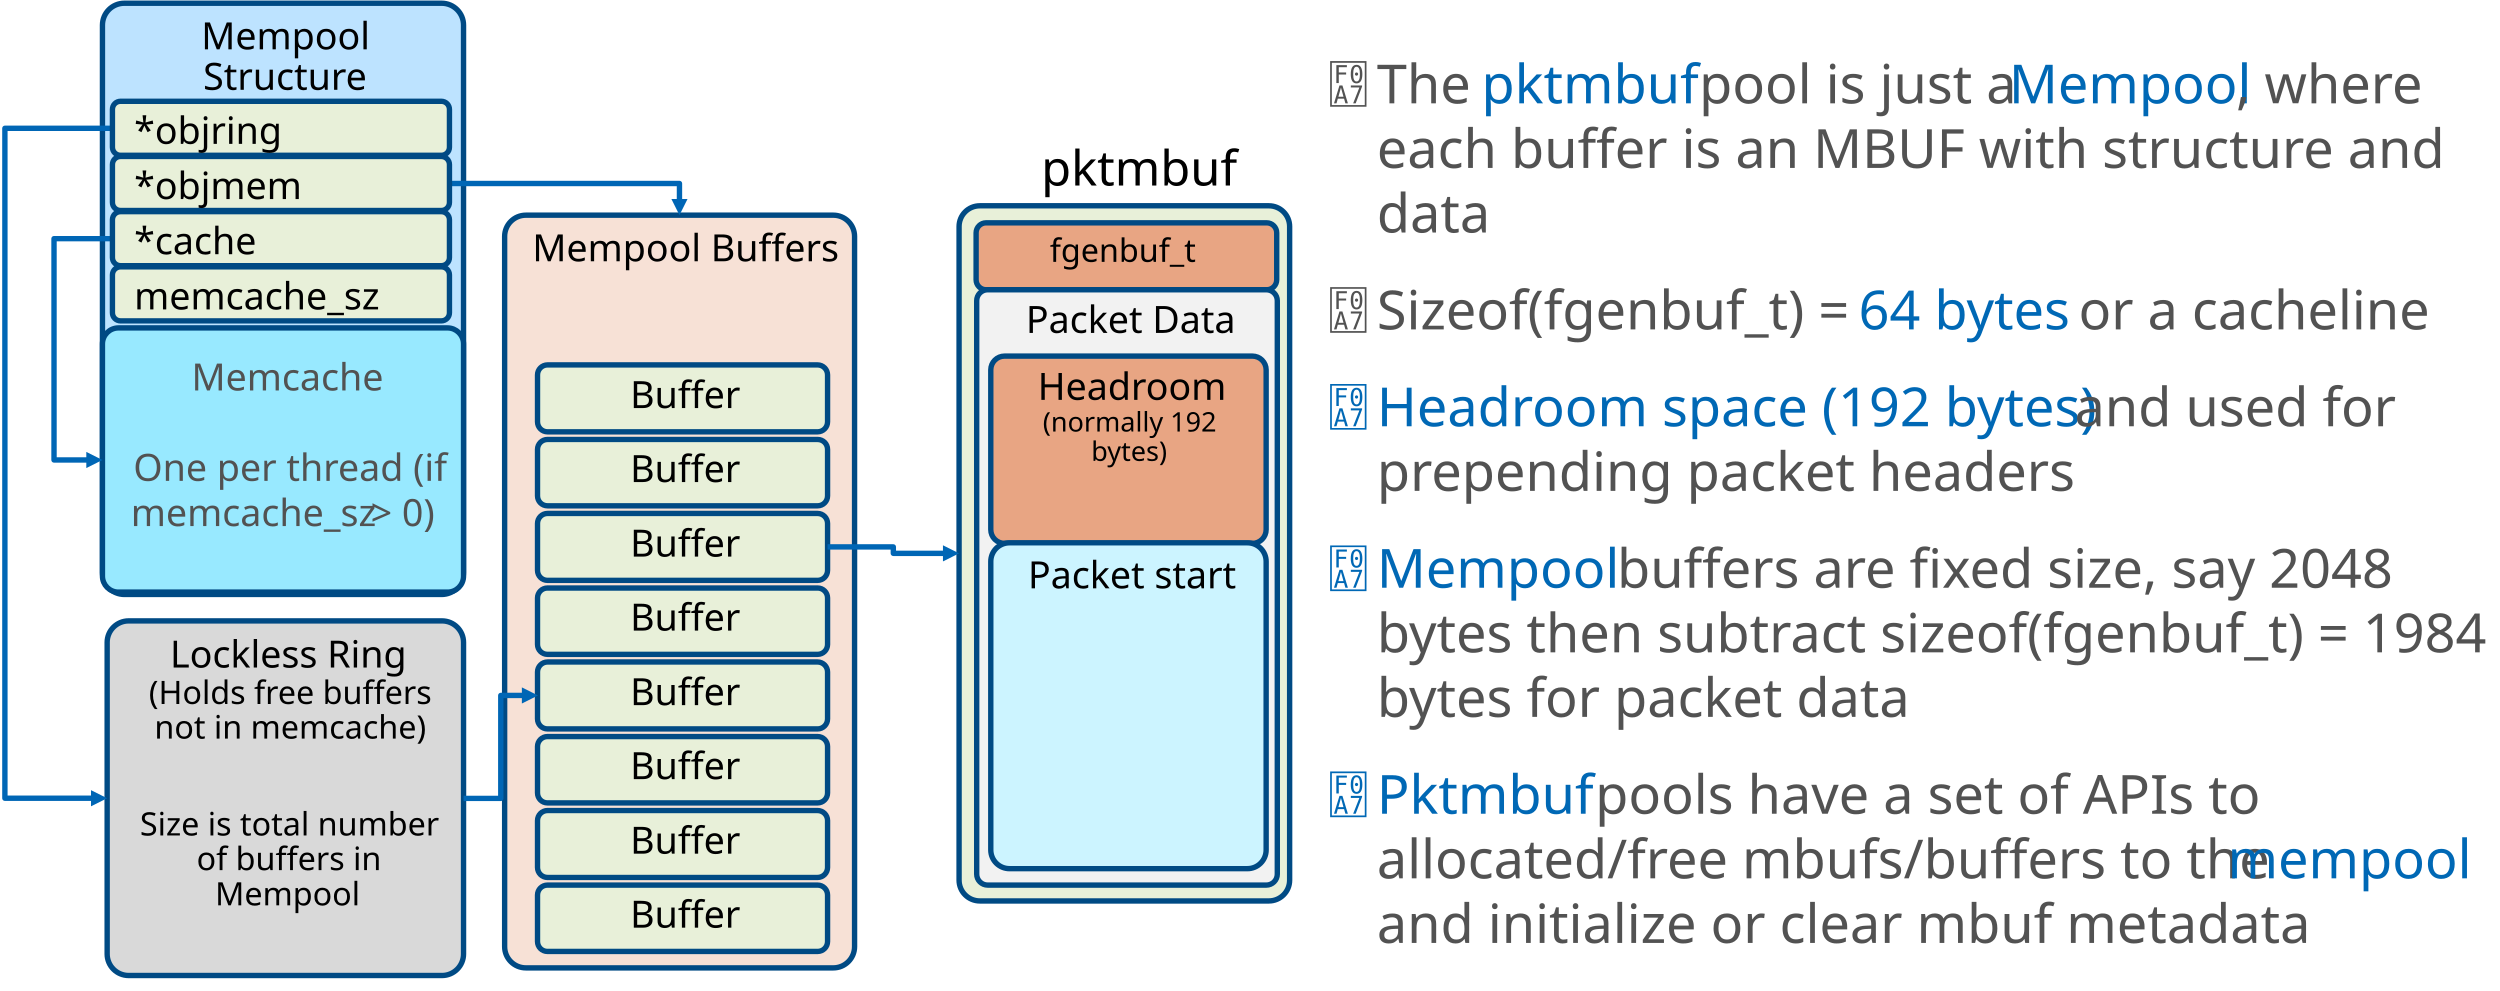
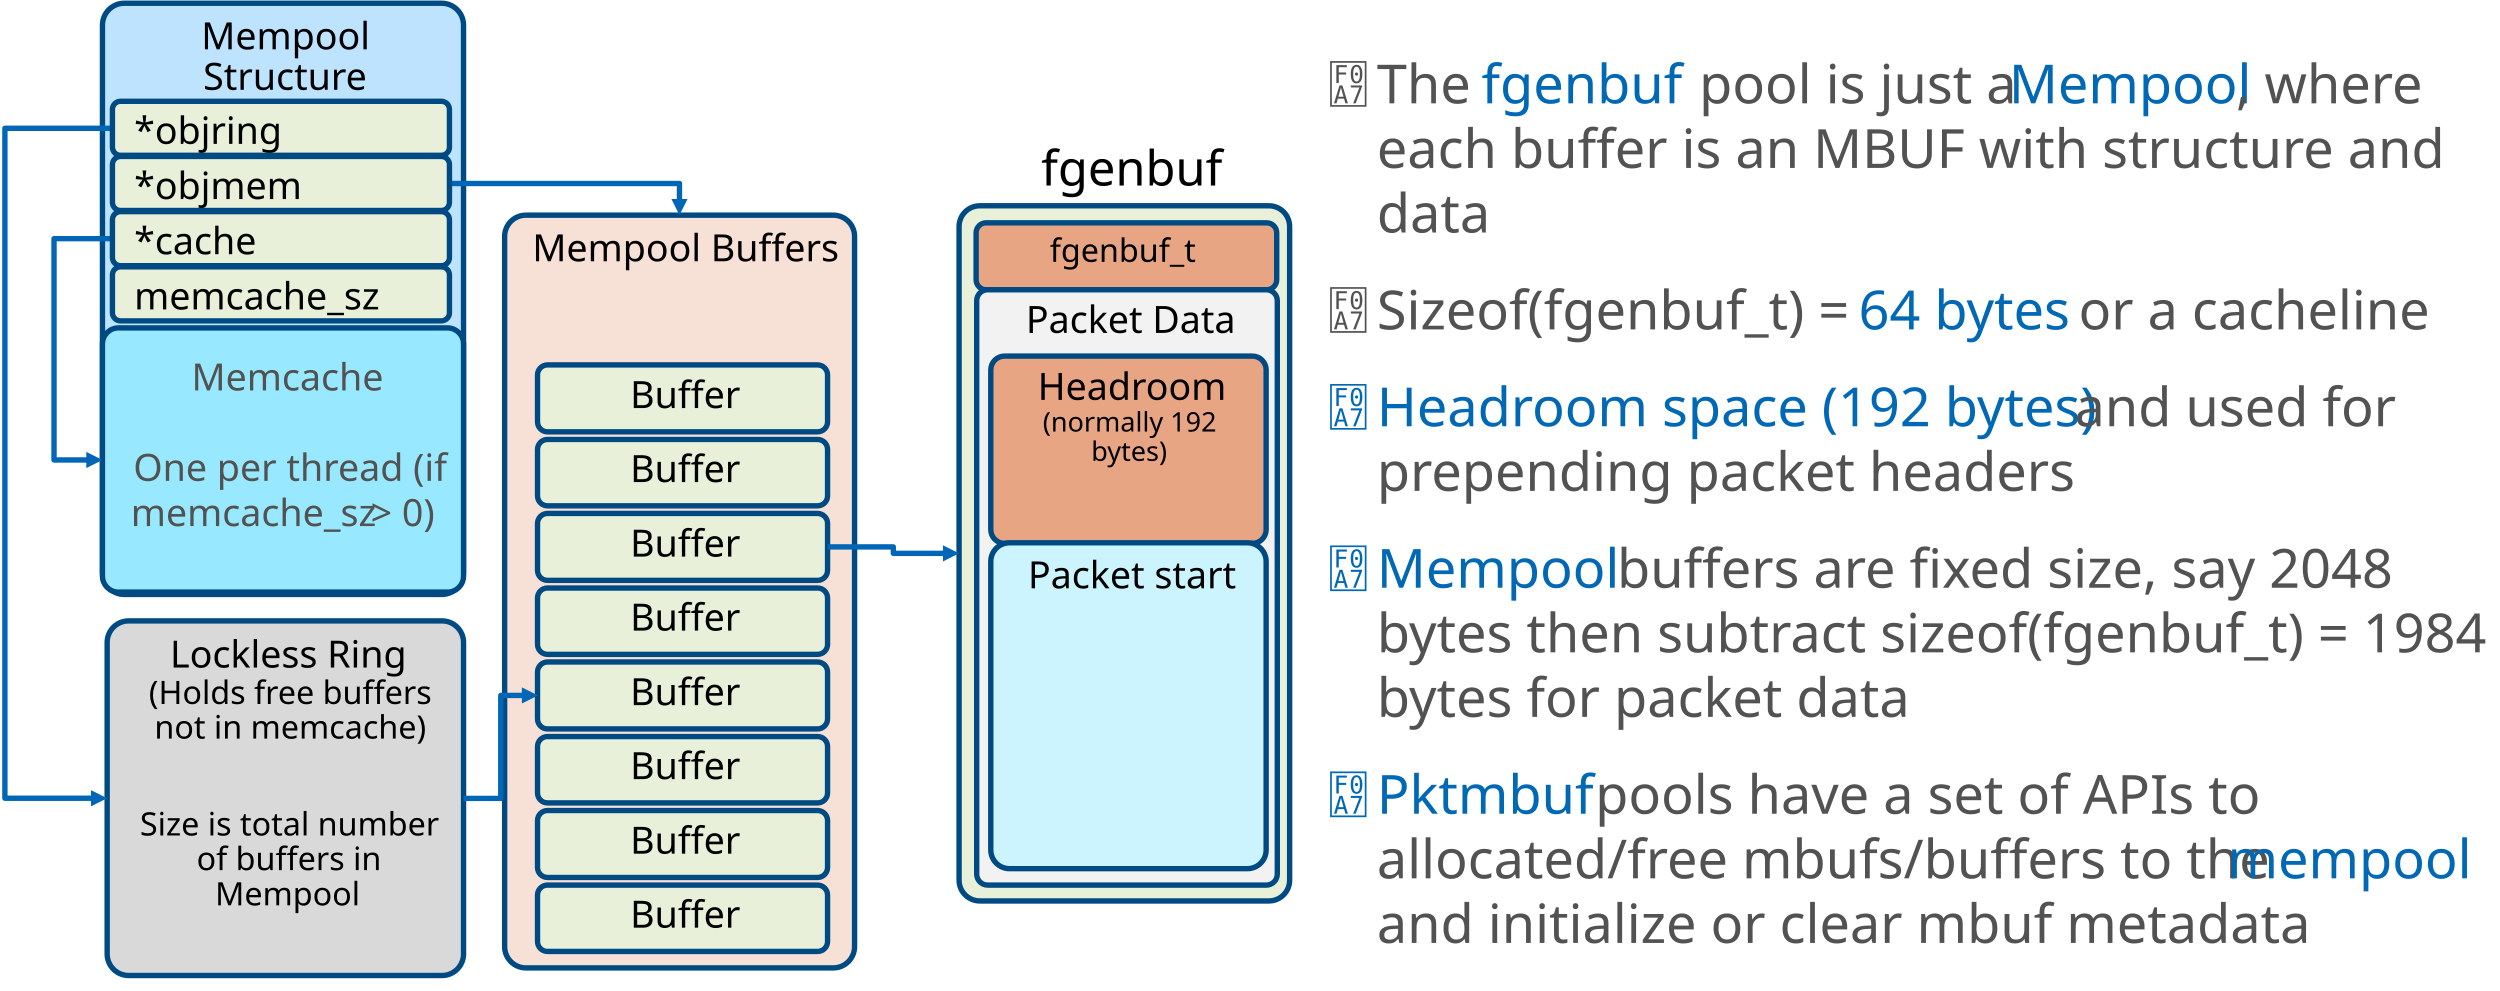
<svg xmlns="http://www.w3.org/2000/svg" width="4258" height="1687" overflow="hidden">
  <defs>
    <clipPath id="clip0">
      <rect x="45" y="568" width="4258" height="1687" />
    </clipPath>
  </defs>
  <g clip-path="url(#clip0)" transform="translate(-45 -568)">
    <text fill="#525252" fill-opacity="1" font-family="Wingdings,Wingdings_MSFontService,sans-serif" font-style="normal" font-variant="normal" font-weight="400" font-stretch="normal" font-size="92" text-anchor="start" direction="ltr" writing-mode="lr-tb" unicode-bidi="normal" text-decoration="none" transform="matrix(1 0 0 1 2307.57 744)"><tspan fill="#525252" fill-opacity="1" font-family="Intel Clear Light,Intel Clear Light_MSFontService,sans-serif" font-style="normal" font-variant="normal" font-weight="300" font-stretch="normal" font-size="92" text-anchor="start" direction="ltr" writing-mode="lr-tb" unicode-bidi="normal" text-decoration="none" x="82.5" y="0">The </tspan>
-       <tspan fill="#0068B5" fill-opacity="1" font-family="Intel Clear Light,Intel Clear Light_MSFontService,sans-serif" font-style="normal" font-variant="normal" font-weight="300" font-stretch="normal" font-size="92" text-anchor="start" direction="ltr" writing-mode="lr-tb" unicode-bidi="normal" text-decoration="none" x="260.677" y="0">pktmbuf</tspan>
+       <tspan fill="#0068B5" fill-opacity="1" font-family="Intel Clear Light,Intel Clear Light_MSFontService,sans-serif" font-style="normal" font-variant="normal" font-weight="300" font-stretch="normal" font-size="92" text-anchor="start" direction="ltr" writing-mode="lr-tb" unicode-bidi="normal" text-decoration="none" x="260.677" y="0">fgenbuf</tspan>
      <tspan fill="#525252" fill-opacity="1" font-family="Intel Clear Light,Intel Clear Light_MSFontService,sans-serif" font-style="normal" font-variant="normal" font-weight="300" font-stretch="normal" font-size="92" text-anchor="start" direction="ltr" writing-mode="lr-tb" unicode-bidi="normal" text-decoration="none" x="631.354" y="0">pool is just a </tspan>
      <tspan fill="#0068B5" fill-opacity="1" font-family="Intel Clear Light,Intel Clear Light_MSFontService,sans-serif" font-style="normal" font-variant="normal" font-weight="300" font-stretch="normal" font-size="92" text-anchor="start" direction="ltr" writing-mode="lr-tb" unicode-bidi="normal" text-decoration="none" x="1159.01" y="0">Mempool</tspan>
      <tspan fill="#525252" fill-opacity="1" font-family="Intel Clear Light,Intel Clear Light_MSFontService,sans-serif" font-style="normal" font-variant="normal" font-weight="300" font-stretch="normal" font-size="92" text-anchor="start" direction="ltr" writing-mode="lr-tb" unicode-bidi="normal" text-decoration="none" x="1545.73" y="0">, where </tspan>
      <tspan fill="#525252" fill-opacity="1" font-family="Intel Clear Light,Intel Clear Light_MSFontService,sans-serif" font-style="normal" font-variant="normal" font-weight="300" font-stretch="normal" font-size="92" text-anchor="start" direction="ltr" writing-mode="lr-tb" unicode-bidi="normal" text-decoration="none" x="82.5" y="110">each buffer is an MBUF with structure and </tspan>
      <tspan fill="#525252" fill-opacity="1" font-family="Intel Clear Light,Intel Clear Light_MSFontService,sans-serif" font-style="normal" font-variant="normal" font-weight="300" font-stretch="normal" font-size="92" text-anchor="start" direction="ltr" writing-mode="lr-tb" unicode-bidi="normal" text-decoration="none" x="82.5" y="220">data</tspan>
      <tspan fill="#525252" fill-opacity="1" font-family="Wingdings,Wingdings_MSFontService,sans-serif" font-style="normal" font-variant="normal" font-weight="400" font-stretch="normal" font-size="92" text-anchor="start" direction="ltr" writing-mode="lr-tb" unicode-bidi="normal" text-decoration="none" x="0" y="385"></tspan>
      <tspan fill="#525252" fill-opacity="1" font-family="Intel Clear Light,Intel Clear Light_MSFontService,sans-serif" font-style="normal" font-variant="normal" font-weight="300" font-stretch="normal" font-size="92" text-anchor="start" direction="ltr" writing-mode="lr-tb" unicode-bidi="normal" text-decoration="none" x="82.5" y="385">Sizeof(fgenbuf_t) = </tspan>
      <tspan fill="#0068B5" fill-opacity="1" font-family="Intel Clear Light,Intel Clear Light_MSFontService,sans-serif" font-style="normal" font-variant="normal" font-weight="300" font-stretch="normal" font-size="92" text-anchor="start" direction="ltr" writing-mode="lr-tb" unicode-bidi="normal" text-decoration="none" x="902.917" y="385">64 bytes </tspan>
      <tspan fill="#525252" fill-opacity="1" font-family="Intel Clear Light,Intel Clear Light_MSFontService,sans-serif" font-style="normal" font-variant="normal" font-weight="300" font-stretch="normal" font-size="92" text-anchor="start" direction="ltr" writing-mode="lr-tb" unicode-bidi="normal" text-decoration="none" x="1277.6" y="385">or a cacheline</tspan>
      <tspan fill="#0068B5" fill-opacity="1" font-family="Wingdings,Wingdings_MSFontService,sans-serif" font-style="normal" font-variant="normal" font-weight="400" font-stretch="normal" font-size="92" text-anchor="start" direction="ltr" writing-mode="lr-tb" unicode-bidi="normal" text-decoration="none" x="0" y="550"></tspan>
      <tspan fill="#0068B5" fill-opacity="1" font-family="Intel Clear Light,Intel Clear Light_MSFontService,sans-serif" font-style="normal" font-variant="normal" font-weight="300" font-stretch="normal" font-size="92" text-anchor="start" direction="ltr" writing-mode="lr-tb" unicode-bidi="normal" text-decoration="none" x="82.5" y="550">Headroom space (192 bytes)</tspan>
      <tspan fill="#525252" fill-opacity="1" font-family="Intel Clear Light,Intel Clear Light_MSFontService,sans-serif" font-style="normal" font-variant="normal" font-weight="300" font-stretch="normal" font-size="92" text-anchor="start" direction="ltr" writing-mode="lr-tb" unicode-bidi="normal" text-decoration="none" x="1270.73" y="550">and used for </tspan>
      <tspan fill="#525252" fill-opacity="1" font-family="Intel Clear Light,Intel Clear Light_MSFontService,sans-serif" font-style="normal" font-variant="normal" font-weight="300" font-stretch="normal" font-size="92" text-anchor="start" direction="ltr" writing-mode="lr-tb" unicode-bidi="normal" text-decoration="none" x="82.5" y="660">prepending packet headers</tspan>
      <tspan fill="#0068B5" fill-opacity="1" font-family="Wingdings,Wingdings_MSFontService,sans-serif" font-style="normal" font-variant="normal" font-weight="400" font-stretch="normal" font-size="92" text-anchor="start" direction="ltr" writing-mode="lr-tb" unicode-bidi="normal" text-decoration="none" x="0" y="825"></tspan>
      <tspan fill="#0068B5" fill-opacity="1" font-family="Intel Clear Light,Intel Clear Light_MSFontService,sans-serif" font-style="normal" font-variant="normal" font-weight="300" font-stretch="normal" font-size="92" text-anchor="start" direction="ltr" writing-mode="lr-tb" unicode-bidi="normal" text-decoration="none" x="82.5" y="825">Mempool</tspan>
      <tspan fill="#525252" fill-opacity="1" font-family="Intel Clear Light,Intel Clear Light_MSFontService,sans-serif" font-style="normal" font-variant="normal" font-weight="300" font-stretch="normal" font-size="92" text-anchor="start" direction="ltr" writing-mode="lr-tb" unicode-bidi="normal" text-decoration="none" x="491.563" y="825">buffers are fixed size, say 2048 </tspan>
      <tspan fill="#525252" fill-opacity="1" font-family="Intel Clear Light,Intel Clear Light_MSFontService,sans-serif" font-style="normal" font-variant="normal" font-weight="300" font-stretch="normal" font-size="92" text-anchor="start" direction="ltr" writing-mode="lr-tb" unicode-bidi="normal" text-decoration="none" x="82.5" y="935">bytes then subtract sizeof(fgenbuf_t) = 1984 </tspan>
      <tspan fill="#525252" fill-opacity="1" font-family="Intel Clear Light,Intel Clear Light_MSFontService,sans-serif" font-style="normal" font-variant="normal" font-weight="300" font-stretch="normal" font-size="92" text-anchor="start" direction="ltr" writing-mode="lr-tb" unicode-bidi="normal" text-decoration="none" x="82.5" y="1045">bytes for packet data</tspan>
      <tspan fill="#0068B5" fill-opacity="1" font-family="Wingdings,Wingdings_MSFontService,sans-serif" font-style="normal" font-variant="normal" font-weight="400" font-stretch="normal" font-size="92" text-anchor="start" direction="ltr" writing-mode="lr-tb" unicode-bidi="normal" text-decoration="none" x="0" y="1210"></tspan>
      <tspan fill="#0068B5" fill-opacity="1" font-family="Intel Clear Light,Intel Clear Light_MSFontService,sans-serif" font-style="normal" font-variant="normal" font-weight="300" font-stretch="normal" font-size="92" text-anchor="start" direction="ltr" writing-mode="lr-tb" unicode-bidi="normal" text-decoration="none" x="82.5" y="1210">Pktmbuf</tspan>
      <tspan fill="#525252" fill-opacity="1" font-family="Intel Clear Light,Intel Clear Light_MSFontService,sans-serif" font-style="normal" font-variant="normal" font-weight="300" font-stretch="normal" font-size="92" text-anchor="start" direction="ltr" writing-mode="lr-tb" unicode-bidi="normal" text-decoration="none" x="454.323" y="1210">pools have a set of APIs to </tspan>
      <tspan fill="#525252" fill-opacity="1" font-family="Intel Clear Light,Intel Clear Light_MSFontService,sans-serif" font-style="normal" font-variant="normal" font-weight="300" font-stretch="normal" font-size="92" text-anchor="start" direction="ltr" writing-mode="lr-tb" unicode-bidi="normal" text-decoration="none" x="82.5" y="1320">allocated/free mbufs/buffers to the </tspan>
      <tspan fill="#0068B5" fill-opacity="1" font-family="Intel Clear Light,Intel Clear Light_MSFontService,sans-serif" font-style="normal" font-variant="normal" font-weight="300" font-stretch="normal" font-size="92" text-anchor="start" direction="ltr" writing-mode="lr-tb" unicode-bidi="normal" text-decoration="none" x="1531.41" y="1320">mempool</tspan>
      <tspan fill="#525252" fill-opacity="1" font-family="Intel Clear Light,Intel Clear Light_MSFontService,sans-serif" font-style="normal" font-variant="normal" font-weight="300" font-stretch="normal" font-size="92" text-anchor="start" direction="ltr" writing-mode="lr-tb" unicode-bidi="normal" text-decoration="none" x="82.5" y="1430">and initialize or clear mbuf metadata</tspan>
    </text>
    <path d="M219.5 610.805C219.5 590.202 236.202 573.5 256.806 573.5L797.195 573.5C817.798 573.5 834.5 590.202 834.5 610.805L834.5 1543.19C834.5 1563.8 817.798 1580.5 797.195 1580.5L256.806 1580.5C236.202 1580.5 219.5 1563.8 219.5 1543.19Z" stroke="#004A84" stroke-width="9.167" stroke-linecap="butt" stroke-linejoin="round" stroke-miterlimit="10" stroke-opacity="1" fill="#BDE3FF" fill-rule="evenodd" fill-opacity="1" />
    <text fill="#000000" fill-opacity="1" font-family="Intel Clear,Intel Clear_MSFontService,sans-serif" font-style="normal" font-variant="normal" font-weight="400" font-stretch="normal" font-size="64" text-anchor="start" direction="ltr" writing-mode="lr-tb" unicode-bidi="normal" text-decoration="none" transform="matrix(1 0 0 1 387.798 652)">Mempool <tspan fill="#000000" fill-opacity="1" font-family="Intel Clear,Intel Clear_MSFontService,sans-serif" font-style="normal" font-variant="normal" font-weight="400" font-stretch="normal" font-size="64" text-anchor="start" direction="ltr" writing-mode="lr-tb" unicode-bidi="normal" text-decoration="none" x="3.163" y="69">Structure</tspan>
    </text>
    <path d="M219.5 1153.8C219.5 1138.72 231.721 1126.5 246.797 1126.5L807.203 1126.5C822.279 1126.5 834.5 1138.72 834.5 1153.8L834.5 1549.2C834.5 1564.28 822.279 1576.5 807.203 1576.5L246.797 1576.5C231.721 1576.5 219.5 1564.28 219.5 1549.2Z" stroke="#004A84" stroke-width="9.167" stroke-linecap="butt" stroke-linejoin="round" stroke-miterlimit="10" stroke-opacity="1" fill="#98E9FF" fill-rule="evenodd" fill-opacity="1" />
    <path d="M904.5 970.654C904.5 950.687 920.686 934.5 940.654 934.5L1464.35 934.5C1484.31 934.5 1500.5 950.687 1500.5 970.654L1500.5 2180.35C1500.5 2200.31 1484.31 2216.5 1464.35 2216.5L940.654 2216.5C920.686 2216.5 904.5 2200.31 904.5 2180.35Z" stroke="#004A84" stroke-width="9.167" stroke-linecap="butt" stroke-linejoin="round" stroke-miterlimit="10" stroke-opacity="1" fill="#F7E1D6" fill-rule="evenodd" fill-opacity="1" />
    <text fill="#000000" fill-opacity="1" font-family="Intel Clear,Intel Clear_MSFontService,sans-serif" font-style="normal" font-variant="normal" font-weight="400" font-stretch="normal" font-size="64" text-anchor="start" direction="ltr" writing-mode="lr-tb" unicode-bidi="normal" text-decoration="none" transform="matrix(1 0 0 1 951.69 1013)">Mempool Buffers</text>
    <path d="M810.5 875.917 1202.26 875.917C1204.79 875.917 1206.85 877.969 1206.85 880.5L1206.85 911.507 1197.68 911.507 1197.68 880.5 1202.26 885.083 810.5 885.083ZM1216.01 906.924 1202.26 934.424 1188.51 906.924Z" fill="#0066B5" fill-rule="nonzero" fill-opacity="1" />
    <path d="M960.5 1206.55C960.5 1197.14 968.135 1189.5 977.554 1189.5L1437.45 1189.5C1446.86 1189.5 1454.5 1197.14 1454.5 1206.55L1454.5 1286.45C1454.5 1295.86 1446.86 1303.5 1437.45 1303.5L977.554 1303.5C968.135 1303.5 960.5 1295.86 960.5 1286.45Z" stroke="#004A84" stroke-width="9.167" stroke-linecap="butt" stroke-linejoin="round" stroke-miterlimit="10" stroke-opacity="1" fill="#E8F0D9" fill-rule="evenodd" fill-opacity="1" />
    <text fill="#000000" fill-opacity="1" font-family="Intel Clear,Intel Clear_MSFontService,sans-serif" font-style="normal" font-variant="normal" font-weight="400" font-stretch="normal" font-size="64" text-anchor="start" direction="ltr" writing-mode="lr-tb" unicode-bidi="normal" text-decoration="none" transform="matrix(1 0 0 1 1118.29 1263)">Buffer</text>
    <path d="M960.5 1333.41C960.5 1324.07 968.068 1316.5 977.405 1316.5L1437.6 1316.5C1446.93 1316.5 1454.5 1324.07 1454.5 1333.41L1454.5 1412.59C1454.5 1421.93 1446.93 1429.5 1437.6 1429.5L977.405 1429.5C968.068 1429.5 960.5 1421.93 960.5 1412.59Z" stroke="#004A84" stroke-width="9.167" stroke-linecap="butt" stroke-linejoin="round" stroke-miterlimit="10" stroke-opacity="1" fill="#E8F0D9" fill-rule="evenodd" fill-opacity="1" />
    <text fill="#000000" fill-opacity="1" font-family="Intel Clear,Intel Clear_MSFontService,sans-serif" font-style="normal" font-variant="normal" font-weight="400" font-stretch="normal" font-size="64" text-anchor="start" direction="ltr" writing-mode="lr-tb" unicode-bidi="normal" text-decoration="none" transform="matrix(1 0 0 1 1118.29 1389)">Buffer</text>
    <path d="M960.5 1459.55C960.5 1450.14 968.135 1442.5 977.554 1442.5L1437.45 1442.5C1446.86 1442.5 1454.5 1450.14 1454.5 1459.55L1454.5 1539.45C1454.5 1548.86 1446.86 1556.5 1437.45 1556.5L977.554 1556.5C968.135 1556.5 960.5 1548.86 960.5 1539.45Z" stroke="#004A84" stroke-width="9.167" stroke-linecap="butt" stroke-linejoin="round" stroke-miterlimit="10" stroke-opacity="1" fill="#E8F0D9" fill-rule="evenodd" fill-opacity="1" />
    <text fill="#000000" fill-opacity="1" font-family="Intel Clear,Intel Clear_MSFontService,sans-serif" font-style="normal" font-variant="normal" font-weight="400" font-stretch="normal" font-size="64" text-anchor="start" direction="ltr" writing-mode="lr-tb" unicode-bidi="normal" text-decoration="none" transform="matrix(1 0 0 1 1118.29 1516)">Buffer</text>
    <path d="M960.5 1586.41C960.5 1577.07 968.068 1569.5 977.405 1569.5L1437.6 1569.5C1446.93 1569.5 1454.5 1577.07 1454.5 1586.41L1454.5 1665.59C1454.5 1674.93 1446.93 1682.5 1437.6 1682.5L977.405 1682.5C968.068 1682.5 960.5 1674.93 960.5 1665.59Z" stroke="#004A84" stroke-width="9.167" stroke-linecap="butt" stroke-linejoin="round" stroke-miterlimit="10" stroke-opacity="1" fill="#E8F0D9" fill-rule="evenodd" fill-opacity="1" />
    <text fill="#000000" fill-opacity="1" font-family="Intel Clear,Intel Clear_MSFontService,sans-serif" font-style="normal" font-variant="normal" font-weight="400" font-stretch="normal" font-size="64" text-anchor="start" direction="ltr" writing-mode="lr-tb" unicode-bidi="normal" text-decoration="none" transform="matrix(1 0 0 1 1118.29 1642)">Buffer</text>
    <path d="M960.5 1712.55C960.5 1703.14 968.135 1695.5 977.554 1695.5L1437.45 1695.5C1446.86 1695.5 1454.5 1703.14 1454.5 1712.55L1454.5 1792.45C1454.5 1801.86 1446.86 1809.5 1437.45 1809.5L977.554 1809.5C968.135 1809.5 960.5 1801.86 960.5 1792.45Z" stroke="#004A84" stroke-width="9.167" stroke-linecap="butt" stroke-linejoin="round" stroke-miterlimit="10" stroke-opacity="1" fill="#E8F0D9" fill-rule="evenodd" fill-opacity="1" />
    <text fill="#000000" fill-opacity="1" font-family="Intel Clear,Intel Clear_MSFontService,sans-serif" font-style="normal" font-variant="normal" font-weight="400" font-stretch="normal" font-size="64" text-anchor="start" direction="ltr" writing-mode="lr-tb" unicode-bidi="normal" text-decoration="none" transform="matrix(1 0 0 1 1118.29 1769)">Buffer</text>
    <path d="M960.5 1839.41C960.5 1830.07 968.068 1822.5 977.405 1822.5L1437.6 1822.5C1446.93 1822.5 1454.5 1830.07 1454.5 1839.41L1454.5 1918.59C1454.5 1927.93 1446.93 1935.5 1437.6 1935.5L977.405 1935.5C968.068 1935.5 960.5 1927.93 960.5 1918.59Z" stroke="#004A84" stroke-width="9.167" stroke-linecap="butt" stroke-linejoin="round" stroke-miterlimit="10" stroke-opacity="1" fill="#E8F0D9" fill-rule="evenodd" fill-opacity="1" />
    <text fill="#000000" fill-opacity="1" font-family="Intel Clear,Intel Clear_MSFontService,sans-serif" font-style="normal" font-variant="normal" font-weight="400" font-stretch="normal" font-size="64" text-anchor="start" direction="ltr" writing-mode="lr-tb" unicode-bidi="normal" text-decoration="none" transform="matrix(1 0 0 1 1118.29 1895)">Buffer</text>
    <path d="M960.5 1965.55C960.5 1956.14 968.135 1948.5 977.554 1948.5L1437.45 1948.5C1446.86 1948.5 1454.5 1956.14 1454.5 1965.55L1454.5 2045.45C1454.5 2054.86 1446.86 2062.5 1437.45 2062.5L977.554 2062.5C968.135 2062.5 960.5 2054.86 960.5 2045.45Z" stroke="#004A84" stroke-width="9.167" stroke-linecap="butt" stroke-linejoin="round" stroke-miterlimit="10" stroke-opacity="1" fill="#E8F0D9" fill-rule="evenodd" fill-opacity="1" />
    <text fill="#000000" fill-opacity="1" font-family="Intel Clear,Intel Clear_MSFontService,sans-serif" font-style="normal" font-variant="normal" font-weight="400" font-stretch="normal" font-size="64" text-anchor="start" direction="ltr" writing-mode="lr-tb" unicode-bidi="normal" text-decoration="none" transform="matrix(1 0 0 1 1118.29 2022)">Buffer</text>
    <path d="M960.5 2092.4C960.5 2083.07 968.068 2075.5 977.405 2075.5L1437.6 2075.5C1446.93 2075.5 1454.5 2083.07 1454.5 2092.4L1454.5 2171.59C1454.5 2180.93 1446.93 2188.5 1437.6 2188.5L977.405 2188.5C968.068 2188.5 960.5 2180.93 960.5 2171.59Z" stroke="#004A84" stroke-width="9.167" stroke-linecap="butt" stroke-linejoin="round" stroke-miterlimit="10" stroke-opacity="1" fill="#E8F0D9" fill-rule="evenodd" fill-opacity="1" />
    <text fill="#000000" fill-opacity="1" font-family="Intel Clear,Intel Clear_MSFontService,sans-serif" font-style="normal" font-variant="normal" font-weight="400" font-stretch="normal" font-size="64" text-anchor="start" direction="ltr" writing-mode="lr-tb" unicode-bidi="normal" text-decoration="none" transform="matrix(1 0 0 1 1118.29 2148)">Buffer</text>
    <path d="M227.5 1662.14C227.5 1641.9 243.904 1625.5 264.138 1625.5L797.862 1625.5C818.097 1625.5 834.5 1641.9 834.5 1662.14L834.5 2192.86C834.5 2213.1 818.097 2229.5 797.862 2229.5L264.138 2229.5C243.904 2229.5 227.5 2213.1 227.5 2192.86Z" stroke="#004A84" stroke-width="9.167" stroke-linecap="butt" stroke-linejoin="round" stroke-miterlimit="10" stroke-opacity="1" fill="#D9D9D9" fill-rule="evenodd" fill-opacity="1" />
    <text fill="#000000" fill-opacity="1" font-family="Intel Clear,Intel Clear_MSFontService,sans-serif" font-style="normal" font-variant="normal" font-weight="400" font-stretch="normal" font-size="64" text-anchor="start" direction="ltr" writing-mode="lr-tb" unicode-bidi="normal" text-decoration="none" transform="matrix(1 0 0 1 334.56 1705)">Lockless Ring <tspan fill="#000000" fill-opacity="1" font-family="Intel Clear,Intel Clear_MSFontService,sans-serif" font-style="normal" font-variant="normal" font-weight="400" font-stretch="normal" font-size="55" text-anchor="start" direction="ltr" writing-mode="lr-tb" unicode-bidi="normal" text-decoration="none" x="-36.094" y="62">(Holds free buffers </tspan>
      <tspan fill="#000000" fill-opacity="1" font-family="Intel Clear,Intel Clear_MSFontService,sans-serif" font-style="normal" font-variant="normal" font-weight="400" font-stretch="normal" font-size="55" text-anchor="start" direction="ltr" writing-mode="lr-tb" unicode-bidi="normal" text-decoration="none" x="-26.629" y="121">not in memcache)</tspan>
      <tspan fill="#000000" fill-opacity="1" font-family="Intel Clear,Intel Clear_MSFontService,sans-serif" font-style="normal" font-variant="normal" font-weight="400" font-stretch="normal" font-size="55" text-anchor="start" direction="ltr" writing-mode="lr-tb" unicode-bidi="normal" text-decoration="none" x="-51.265" y="286">Size is total number </tspan>
      <tspan fill="#000000" fill-opacity="1" font-family="Intel Clear,Intel Clear_MSFontService,sans-serif" font-style="normal" font-variant="normal" font-weight="400" font-stretch="normal" font-size="55" text-anchor="start" direction="ltr" writing-mode="lr-tb" unicode-bidi="normal" text-decoration="none" x="45.26" y="345">of buffers in </tspan>
      <tspan fill="#000000" fill-opacity="1" font-family="Intel Clear,Intel Clear_MSFontService,sans-serif" font-style="normal" font-variant="normal" font-weight="400" font-stretch="normal" font-size="55" text-anchor="start" direction="ltr" writing-mode="lr-tb" unicode-bidi="normal" text-decoration="none" x="76.771" y="405">Mempool</tspan>
    </text>
    <path d="M0-4.583 183.271-4.583C185.802-4.583 187.854-2.531 187.854 0L187.854 1141.06C187.854 1143.59 185.802 1145.65 183.271 1145.65L32.02 1145.65 32.02 1136.48 183.271 1136.48 178.688 1141.06 178.688 0 183.271 4.583 0 4.583ZM36.603 1154.81 9.103 1141.06 36.603 1127.31Z" fill="#0066B5" fill-rule="nonzero" fill-opacity="1" transform="matrix(-1 1.22465e-16 1.22465e-16 1 236.603 786.5)" />
    <path d="M0-4.583 63.419-4.583C65.951-4.583 68.002-2.531 68.002 0L68.002 175.341 63.419 170.757 103.921 170.757 103.921 179.924 63.419 179.924C60.888 179.924 58.836 177.872 58.836 175.341L58.836 0 63.419 4.583 0 4.583ZM99.338 161.591 126.838 175.341 99.338 189.091Z" fill="#0066B5" fill-rule="nonzero" fill-opacity="1" transform="matrix(1 0 0 -1 834.5 1927.84)" />
    <path d="M0-4.583 99.735-4.583C102.266-4.583 104.318-2.531 104.318 0L104.318 376.943C104.318 379.474 102.266 381.526 99.735 381.526L40.15 381.526 40.15 372.36 99.735 372.36 95.151 376.943 95.151 0 99.735 4.583 0 4.583ZM44.733 390.693 17.233 376.943 44.733 363.193Z" fill="#0066B5" fill-rule="nonzero" fill-opacity="1" transform="matrix(-1 1.22465e-16 1.22465e-16 1 236.733 974.5)" />
    <path d="M236.5 754.263C236.5 746.662 242.662 740.5 250.263 740.5L796.737 740.5C804.338 740.5 810.5 746.662 810.5 754.263L810.5 818.737C810.5 826.338 804.338 832.5 796.737 832.5L250.263 832.5C242.662 832.5 236.5 826.338 236.5 818.737Z" stroke="#004A84" stroke-width="9.167" stroke-linecap="butt" stroke-linejoin="round" stroke-miterlimit="10" stroke-opacity="1" fill="#E8F0D9" fill-rule="evenodd" fill-opacity="1" />
    <text fill="#000000" fill-opacity="1" font-family="Intel Clear,Intel Clear_MSFontService,sans-serif" font-style="normal" font-variant="normal" font-weight="400" font-stretch="normal" font-size="64" text-anchor="start" direction="ltr" writing-mode="lr-tb" unicode-bidi="normal" text-decoration="none" transform="matrix(1 0 0 1 273.491 813)">*objring</text>
    <path d="M236.5 848.263C236.5 840.662 242.662 834.5 250.263 834.5L796.737 834.5C804.338 834.5 810.5 840.662 810.5 848.263L810.5 912.737C810.5 920.339 804.338 926.501 796.737 926.501L250.263 926.501C242.662 926.501 236.5 920.339 236.5 912.737Z" stroke="#004A84" stroke-width="9.167" stroke-linecap="butt" stroke-linejoin="round" stroke-miterlimit="10" stroke-opacity="1" fill="#E8F0D9" fill-rule="evenodd" fill-opacity="1" />
    <text fill="#000000" fill-opacity="1" font-family="Intel Clear,Intel Clear_MSFontService,sans-serif" font-style="normal" font-variant="normal" font-weight="400" font-stretch="normal" font-size="64" text-anchor="start" direction="ltr" writing-mode="lr-tb" unicode-bidi="normal" text-decoration="none" transform="matrix(1 0 0 1 273.491 907)">*objmem</text>
    <path d="M236.5 942.263C236.5 934.662 242.662 928.5 250.263 928.5L796.737 928.5C804.338 928.5 810.5 934.662 810.5 942.263L810.5 1006.74C810.5 1014.34 804.338 1020.5 796.737 1020.5L250.263 1020.5C242.662 1020.5 236.5 1014.34 236.5 1006.74Z" stroke="#004A84" stroke-width="9.167" stroke-linecap="butt" stroke-linejoin="round" stroke-miterlimit="10" stroke-opacity="1" fill="#E8F0D9" fill-rule="evenodd" fill-opacity="1" />
    <text fill="#000000" fill-opacity="1" font-family="Intel Clear,Intel Clear_MSFontService,sans-serif" font-style="normal" font-variant="normal" font-weight="400" font-stretch="normal" font-size="64" text-anchor="start" direction="ltr" writing-mode="lr-tb" unicode-bidi="normal" text-decoration="none" transform="matrix(1 0 0 1 273.491 1001)">*cache</text>
    <path d="M236.5 1036.26C236.5 1028.66 242.662 1022.5 250.263 1022.5L796.737 1022.5C804.338 1022.5 810.5 1028.66 810.5 1036.26L810.5 1100.74C810.5 1108.34 804.338 1114.5 796.737 1114.5L250.263 1114.5C242.662 1114.5 236.5 1108.34 236.5 1100.74Z" stroke="#004A84" stroke-width="9.167" stroke-linecap="butt" stroke-linejoin="round" stroke-miterlimit="10" stroke-opacity="1" fill="#E8F0D9" fill-rule="evenodd" fill-opacity="1" />
    <text fill="#000000" fill-opacity="1" font-family="Intel Clear,Intel Clear_MSFontService,sans-serif" font-style="normal" font-variant="normal" font-weight="400" font-stretch="normal" font-size="64" text-anchor="start" direction="ltr" writing-mode="lr-tb" unicode-bidi="normal" text-decoration="none" transform="matrix(1 0 0 1 273.491 1095)">memcache_sz</text>
    <path d="M1678.5 953.84C1678.5 934.322 1694.32 918.5 1713.84 918.5L2206.16 918.5C2225.68 918.5 2241.5 934.322 2241.5 953.84L2241.5 2067.16C2241.5 2086.68 2225.68 2102.5 2206.16 2102.5L1713.84 2102.5C1694.32 2102.5 1678.5 2086.68 1678.5 2067.16Z" stroke="#004A84" stroke-width="9.167" stroke-linecap="butt" stroke-linejoin="round" stroke-miterlimit="10" stroke-opacity="1" fill="#E8F0D9" fill-rule="evenodd" fill-opacity="1" />
    <path d="M1454.5 1494.92 1566.52 1494.92C1569.05 1494.92 1571.1 1496.97 1571.1 1499.5L1571.1 1510.47 1566.52 1505.89 1655.62 1505.89 1655.62 1515.06 1566.52 1515.06C1563.99 1515.06 1561.94 1513 1561.94 1510.47L1561.94 1499.5 1566.52 1504.08 1454.5 1504.08ZM1651.04 1496.72 1678.54 1510.47 1651.04 1524.22Z" fill="#0066B5" fill-rule="nonzero" fill-opacity="1" />
    <path d="M1707.5 964.554C1707.5 955.135 1715.14 947.5 1724.55 947.5L2202.45 947.5C2211.86 947.5 2219.5 955.135 2219.5 964.554L2219.5 1044.45C2219.5 1053.86 2211.86 1061.5 2202.45 1061.5L1724.55 1061.5C1715.14 1061.5 1707.5 1053.86 1707.5 1044.45Z" stroke="#004A84" stroke-width="9.167" stroke-linecap="butt" stroke-linejoin="round" stroke-miterlimit="10" stroke-opacity="1" fill="#E8A583" fill-rule="evenodd" fill-opacity="1" />
    <text fill="#000000" fill-opacity="1" font-family="Intel Clear,Intel Clear_MSFontService,sans-serif" font-style="normal" font-variant="normal" font-weight="400" font-stretch="normal" font-size="55" text-anchor="start" direction="ltr" writing-mode="lr-tb" unicode-bidi="normal" text-decoration="none" transform="matrix(1 0 0 1 1833 1014)">fgenbuf_t</text>
    <path d="M1708.5 1080.21C1708.5 1069.88 1716.88 1061.5 1727.21 1061.5L2201.79 1061.5C2212.12 1061.5 2220.5 1069.88 2220.5 1080.21L2220.5 2056.79C2220.5 2067.12 2212.12 2075.5 2201.79 2075.5L1727.21 2075.5C1716.88 2075.5 1708.5 2067.12 1708.5 2056.79Z" stroke="#004A84" stroke-width="9.167" stroke-linecap="butt" stroke-linejoin="round" stroke-miterlimit="10" stroke-opacity="1" fill="#F2F2F2" fill-rule="evenodd" fill-opacity="1" />
    <text fill="#000000" fill-opacity="1" font-family="Intel Clear,Intel Clear_MSFontService,sans-serif" font-style="normal" font-variant="normal" font-weight="400" font-stretch="normal" font-size="64" text-anchor="start" direction="ltr" writing-mode="lr-tb" unicode-bidi="normal" text-decoration="none" transform="matrix(1 0 0 1 1792.3 1135)">Packet Data</text>
    <path d="M1732.5 1197.99C1732.5 1185.02 1743.02 1174.5 1755.99 1174.5L2178.01 1174.5C2190.98 1174.5 2201.5 1185.02 2201.5 1197.99L2201.5 1470.01C2201.5 1482.98 2190.98 1493.5 2178.01 1493.5L1755.99 1493.5C1743.02 1493.5 1732.5 1482.98 1732.5 1470.01Z" stroke="#004A84" stroke-width="9.167" stroke-linecap="butt" stroke-linejoin="round" stroke-miterlimit="10" stroke-opacity="1" fill="#E8A583" fill-rule="evenodd" fill-opacity="1" />
    <text fill="#000000" fill-opacity="1" font-family="Intel Clear,Intel Clear_MSFontService,sans-serif" font-style="normal" font-variant="normal" font-weight="400" font-stretch="normal" font-size="64" text-anchor="start" direction="ltr" writing-mode="lr-tb" unicode-bidi="normal" text-decoration="none" transform="matrix(1 0 0 1 1812.46 1249)">Headroom <tspan fill="#000000" fill-opacity="1" font-family="Intel Clear,Intel Clear_MSFontService,sans-serif" font-style="normal" font-variant="normal" font-weight="400" font-stretch="normal" font-size="46" text-anchor="start" direction="ltr" writing-mode="lr-tb" unicode-bidi="normal" text-decoration="none" x="8.594" y="54">(normally 192 </tspan>
      <tspan fill="#000000" fill-opacity="1" font-family="Intel Clear,Intel Clear_MSFontService,sans-serif" font-style="normal" font-variant="normal" font-weight="400" font-stretch="normal" font-size="46" text-anchor="start" direction="ltr" writing-mode="lr-tb" unicode-bidi="normal" text-decoration="none" x="91.094" y="104">bytes)</tspan>
    </text>
    <path d="M1732.5 1524.37C1732.5 1506.77 1746.77 1492.5 1764.37 1492.5L2169.63 1492.5C2187.23 1492.5 2201.5 1506.77 2201.5 1524.37L2201.5 2015.63C2201.5 2033.23 2187.23 2047.5 2169.63 2047.5L1764.37 2047.5C1746.77 2047.5 1732.5 2033.23 1732.5 2015.63Z" stroke="#004A84" stroke-width="9.167" stroke-linecap="butt" stroke-linejoin="round" stroke-miterlimit="10" stroke-opacity="1" fill="#CCF4FF" fill-rule="evenodd" fill-opacity="1" />
-     <text fill="#000000" fill-opacity="1" font-family="Intel Clear,Intel Clear_MSFontService,sans-serif" font-style="normal" font-variant="normal" font-weight="400" font-stretch="normal" font-size="64" text-anchor="start" direction="ltr" writing-mode="lr-tb" unicode-bidi="normal" text-decoration="none" transform="matrix(1 0 0 1 1795.84 1570)">Packet start<tspan fill="#000000" fill-opacity="1" font-family="Intel Clear,Intel Clear_MSFontService,sans-serif" font-style="normal" font-variant="normal" font-weight="400" font-stretch="normal" font-size="83" text-anchor="start" direction="ltr" writing-mode="lr-tb" unicode-bidi="normal" text-decoration="none" x="22.463" y="-686">pktmbuf</tspan>
+     <text fill="#000000" fill-opacity="1" font-family="Intel Clear,Intel Clear_MSFontService,sans-serif" font-style="normal" font-variant="normal" font-weight="400" font-stretch="normal" font-size="64" text-anchor="start" direction="ltr" writing-mode="lr-tb" unicode-bidi="normal" text-decoration="none" transform="matrix(1 0 0 1 1795.84 1570)">Packet start<tspan fill="#000000" fill-opacity="1" font-family="Intel Clear,Intel Clear_MSFontService,sans-serif" font-style="normal" font-variant="normal" font-weight="400" font-stretch="normal" font-size="83" text-anchor="start" direction="ltr" writing-mode="lr-tb" unicode-bidi="normal" text-decoration="none" x="22.463" y="-686">fgenbuf</tspan>
      <tspan fill="#525252" fill-opacity="1" font-family="Intel Clear,Intel Clear_MSFontService,sans-serif" font-style="normal" font-variant="normal" font-weight="400" font-stretch="normal" font-size="64" text-anchor="start" direction="ltr" writing-mode="lr-tb" unicode-bidi="normal" text-decoration="none" x="-1424.67" y="-337">Memcache</tspan>
      <tspan fill="#525252" fill-opacity="1" font-family="Intel Clear,Intel Clear_MSFontService,sans-serif" font-style="normal" font-variant="normal" font-weight="400" font-stretch="normal" font-size="64" text-anchor="start" direction="ltr" writing-mode="lr-tb" unicode-bidi="normal" text-decoration="none" x="-1523.79" y="-183">One per thread (if </tspan>
      <tspan fill="#525252" fill-opacity="1" font-family="Intel Clear,Intel Clear_MSFontService,sans-serif" font-style="normal" font-variant="normal" font-weight="400" font-stretch="normal" font-size="64" text-anchor="start" direction="ltr" writing-mode="lr-tb" unicode-bidi="normal" text-decoration="none" x="-1528.07" y="-106">memcache_sz</tspan>
      <tspan fill="#525252" fill-opacity="1" font-family="Intel Clear,Intel Clear_MSFontService,sans-serif" font-style="normal" font-variant="normal" font-weight="400" font-stretch="normal" font-size="64" text-anchor="start" direction="ltr" writing-mode="lr-tb" unicode-bidi="normal" text-decoration="none" x="-1119.58" y="-106">&gt; 0)</tspan>
    </text>
  </g>
</svg>
